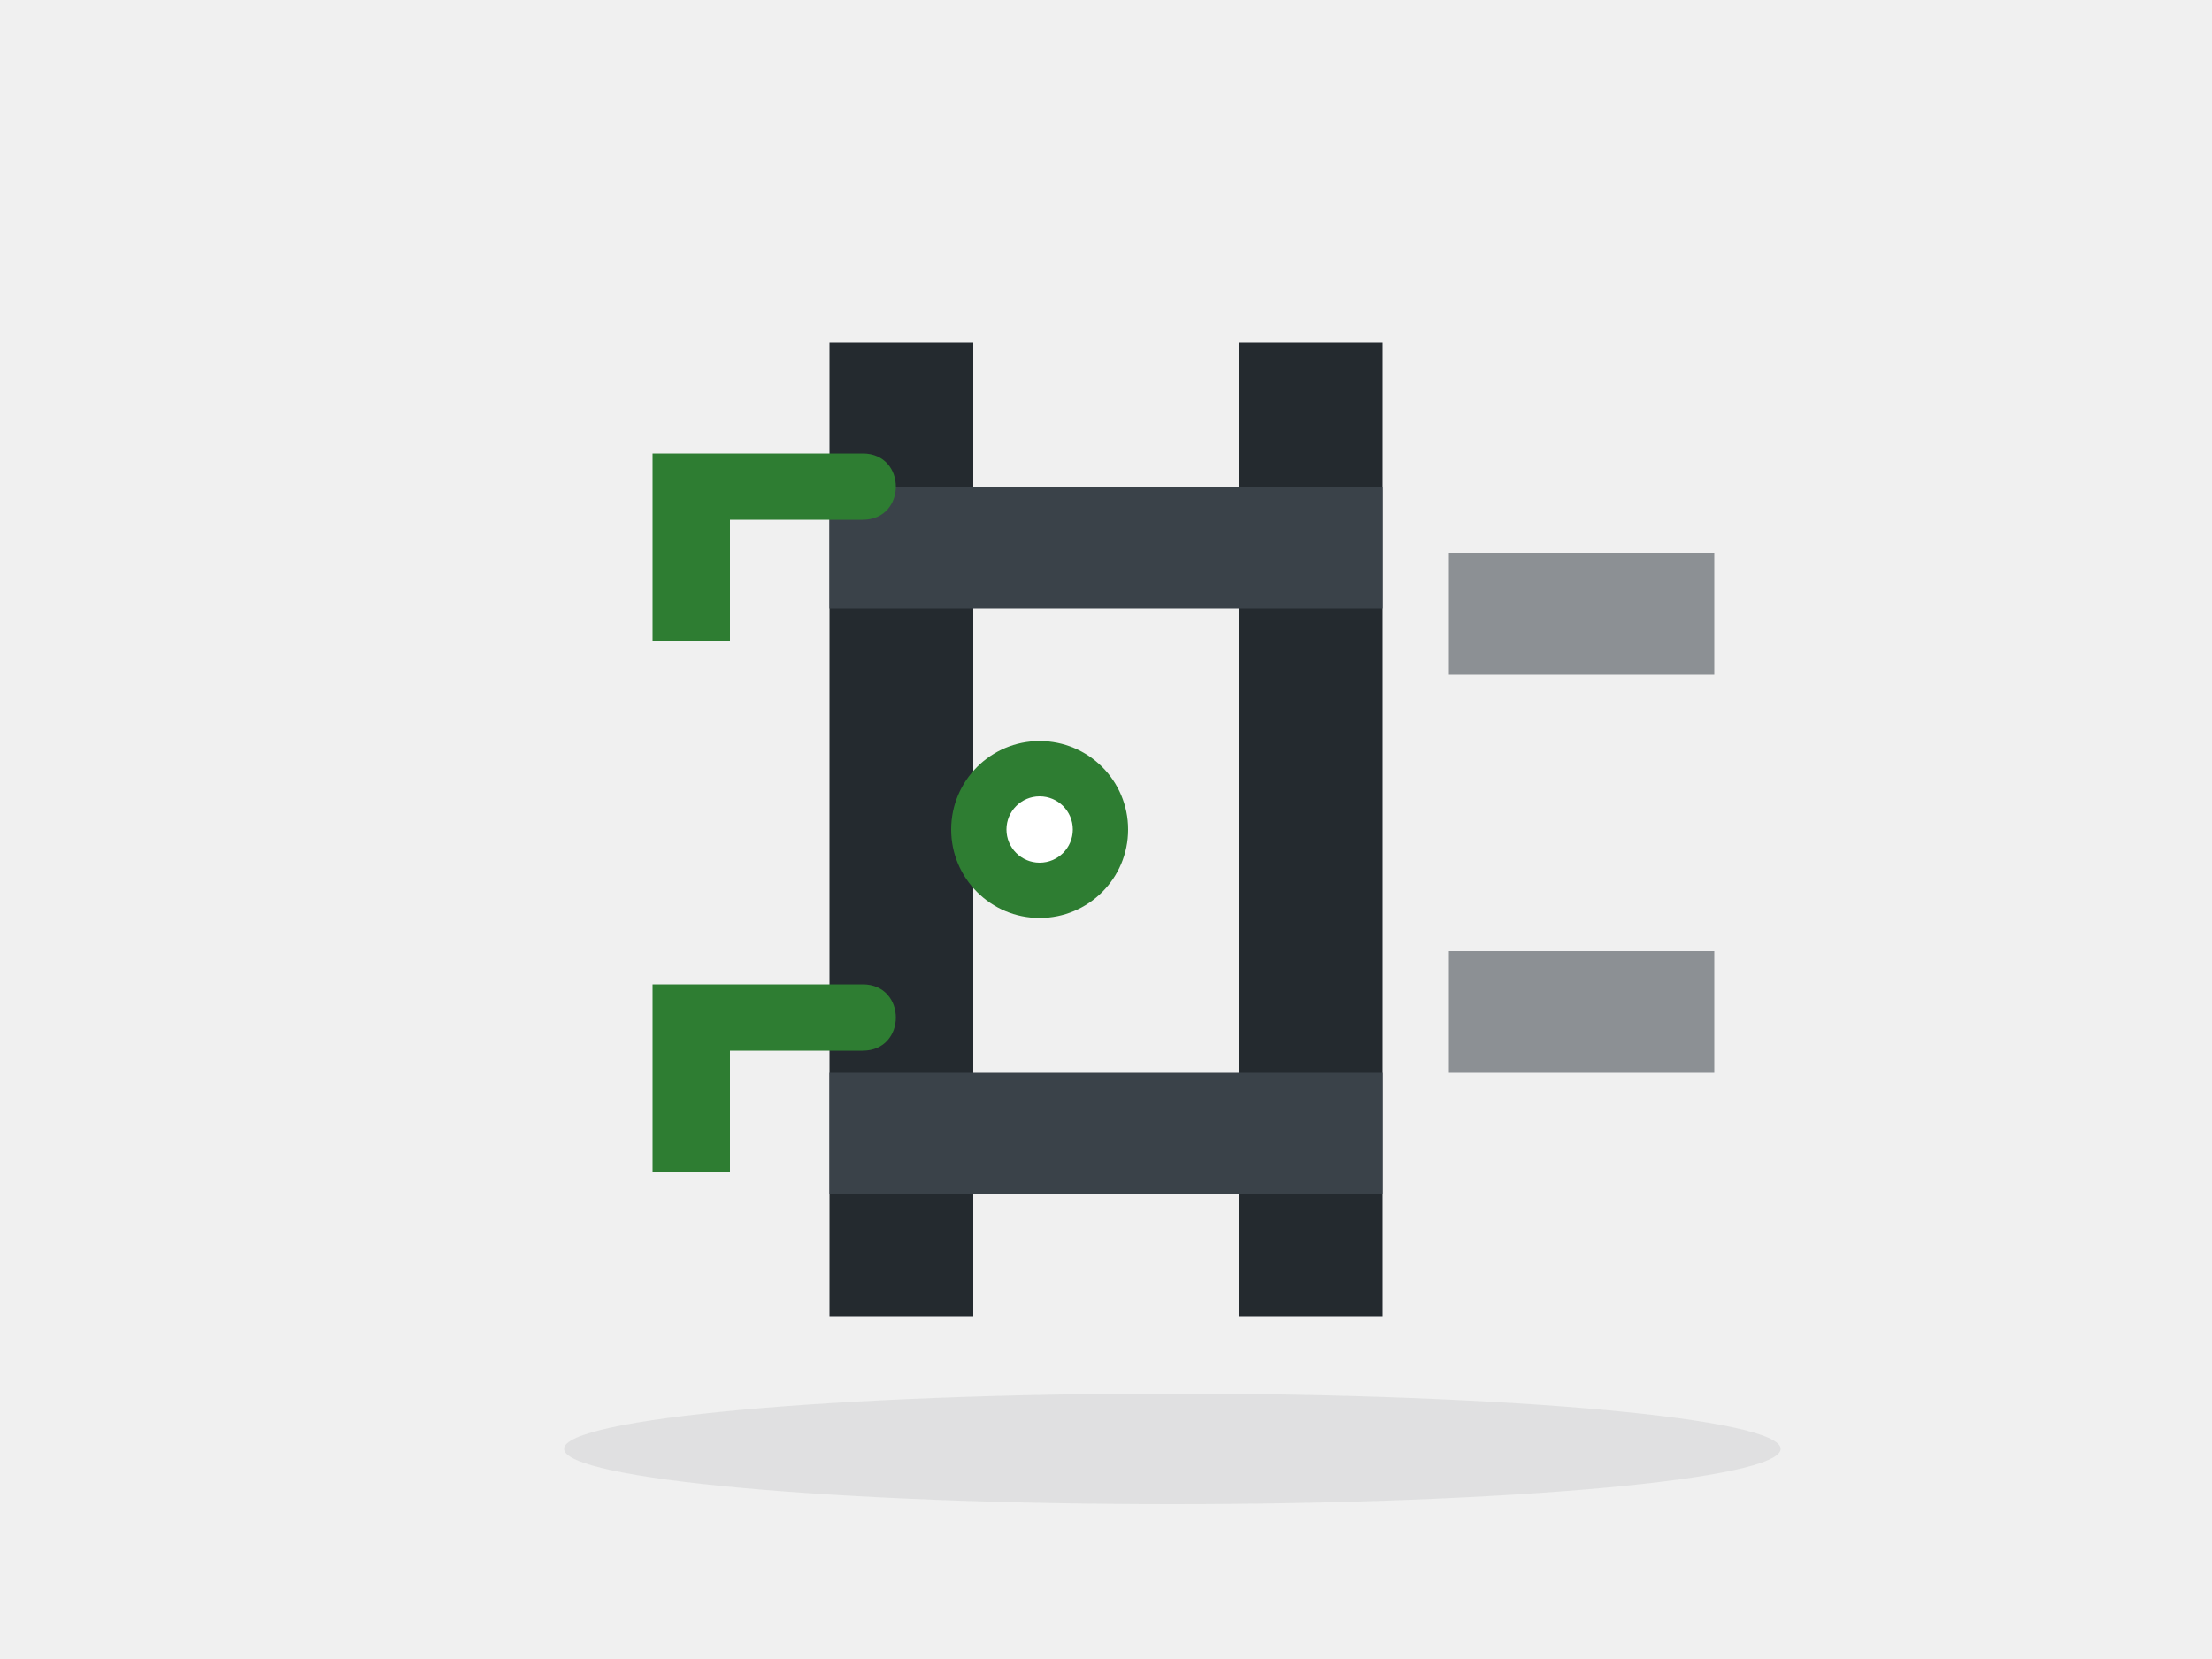
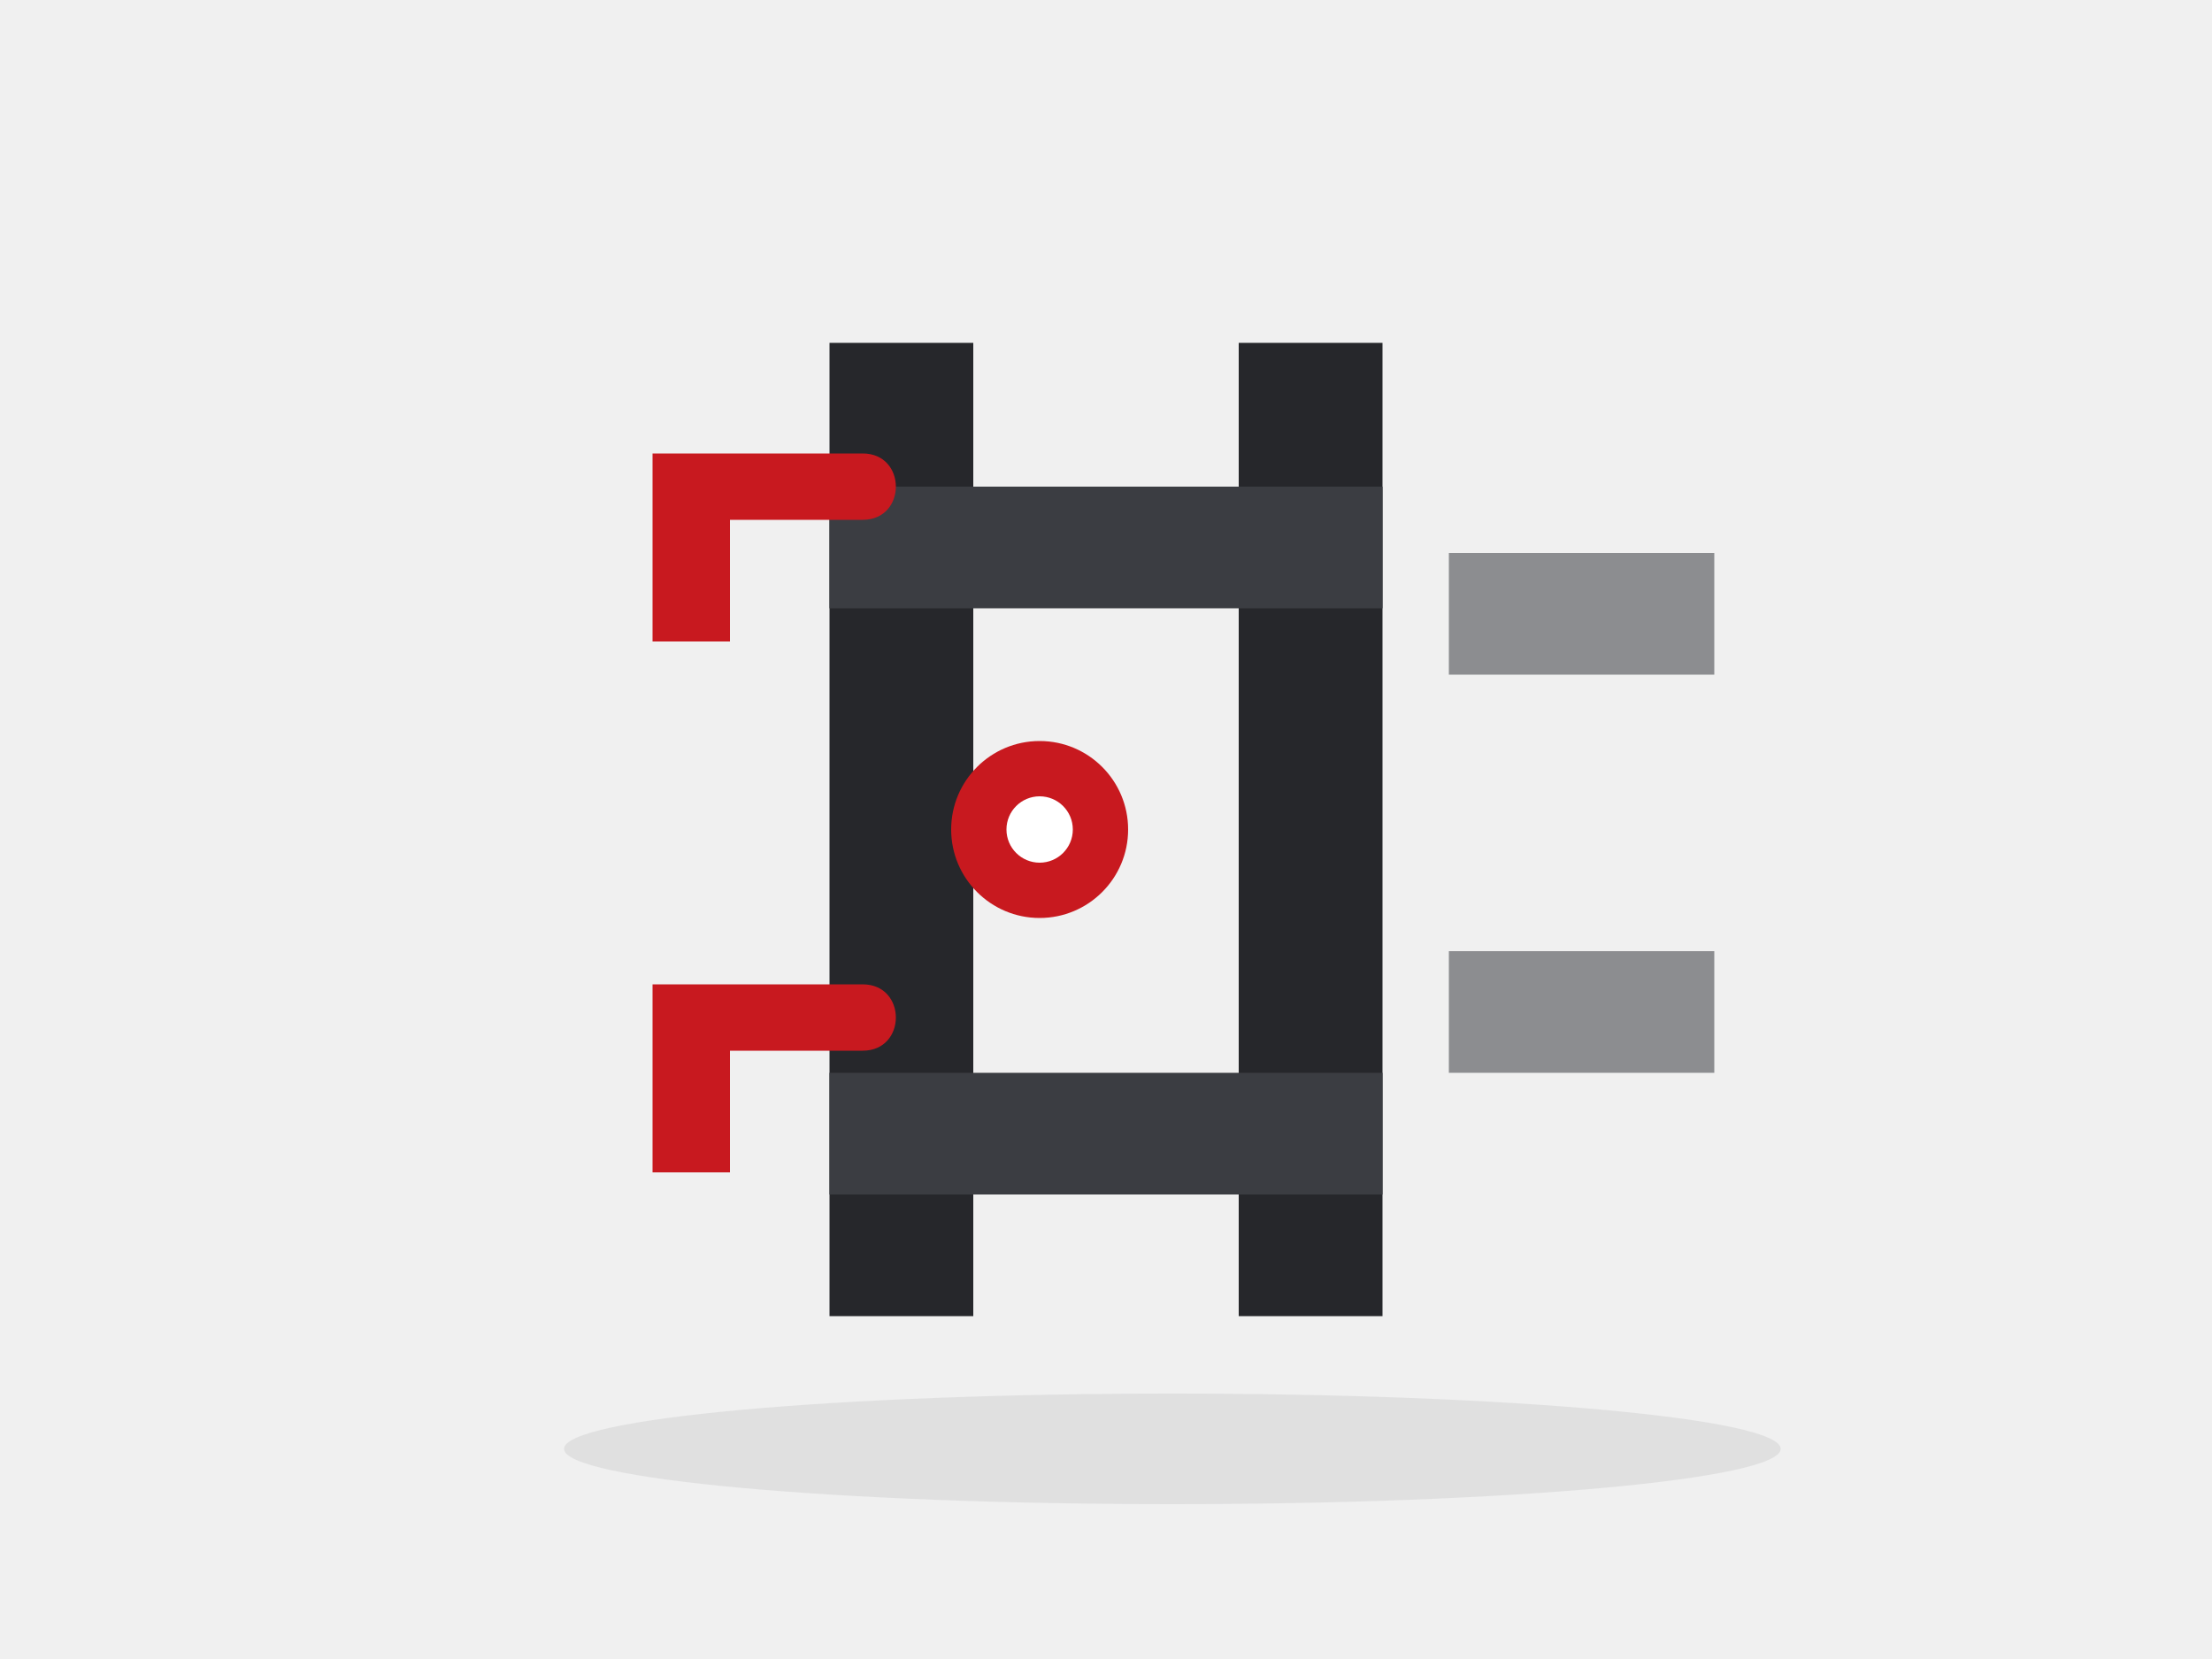
<svg xmlns="http://www.w3.org/2000/svg" viewBox="0 0 400 300" fill="none" role="img" aria-label="Adaptérová deska a uchycení">
-   <path d="M150 62h26v176h-26zM224 62h26v176h-26z" fill="#242A2F" />
-   <path d="M150 88h100v22H150zM150 194h100v22H150z" fill="#3A4249" />
-   <path d="M118 82h38c8 0 8 12 0 12h-24v22h-14z" fill="#2E7D32" />
-   <path d="M118 178h38c8 0 8 12 0 12h-24v22h-14z" fill="#2E7D32" />
-   <path d="M262 100h48v22h-48zM262 172h48v22h-48z" fill="#3A4249" opacity=".55" />
-   <circle cx="188" cy="150" r="16" fill="#2E7D32" />
+   <path d="M150 62h26v176h-26zM224 62h26v176h-26z" fill="#26272B" />
+   <path d="M150 88h100v22H150zM150 194h100v22H150z" fill="#3B3D42" />
+   <path d="M118 82h38c8 0 8 12 0 12h-24v22h-14z" fill="#C8191F" />
+   <path d="M118 178h38c8 0 8 12 0 12h-24v22h-14z" fill="#C8191F" />
+   <path d="M262 100h48v22h-48zM262 172h48v22h-48z" fill="#3B3D42" opacity=".55" />
+   <circle cx="188" cy="150" r="16" fill="#C8191F" />
  <circle cx="188" cy="150" r="6" fill="#fff" />
-   <ellipse cx="212" cy="262" rx="110" ry="10" fill="#242A2F" opacity=".08" />
+   <ellipse cx="212" cy="262" rx="110" ry="10" fill="#26272B" opacity=".08" />
</svg>
